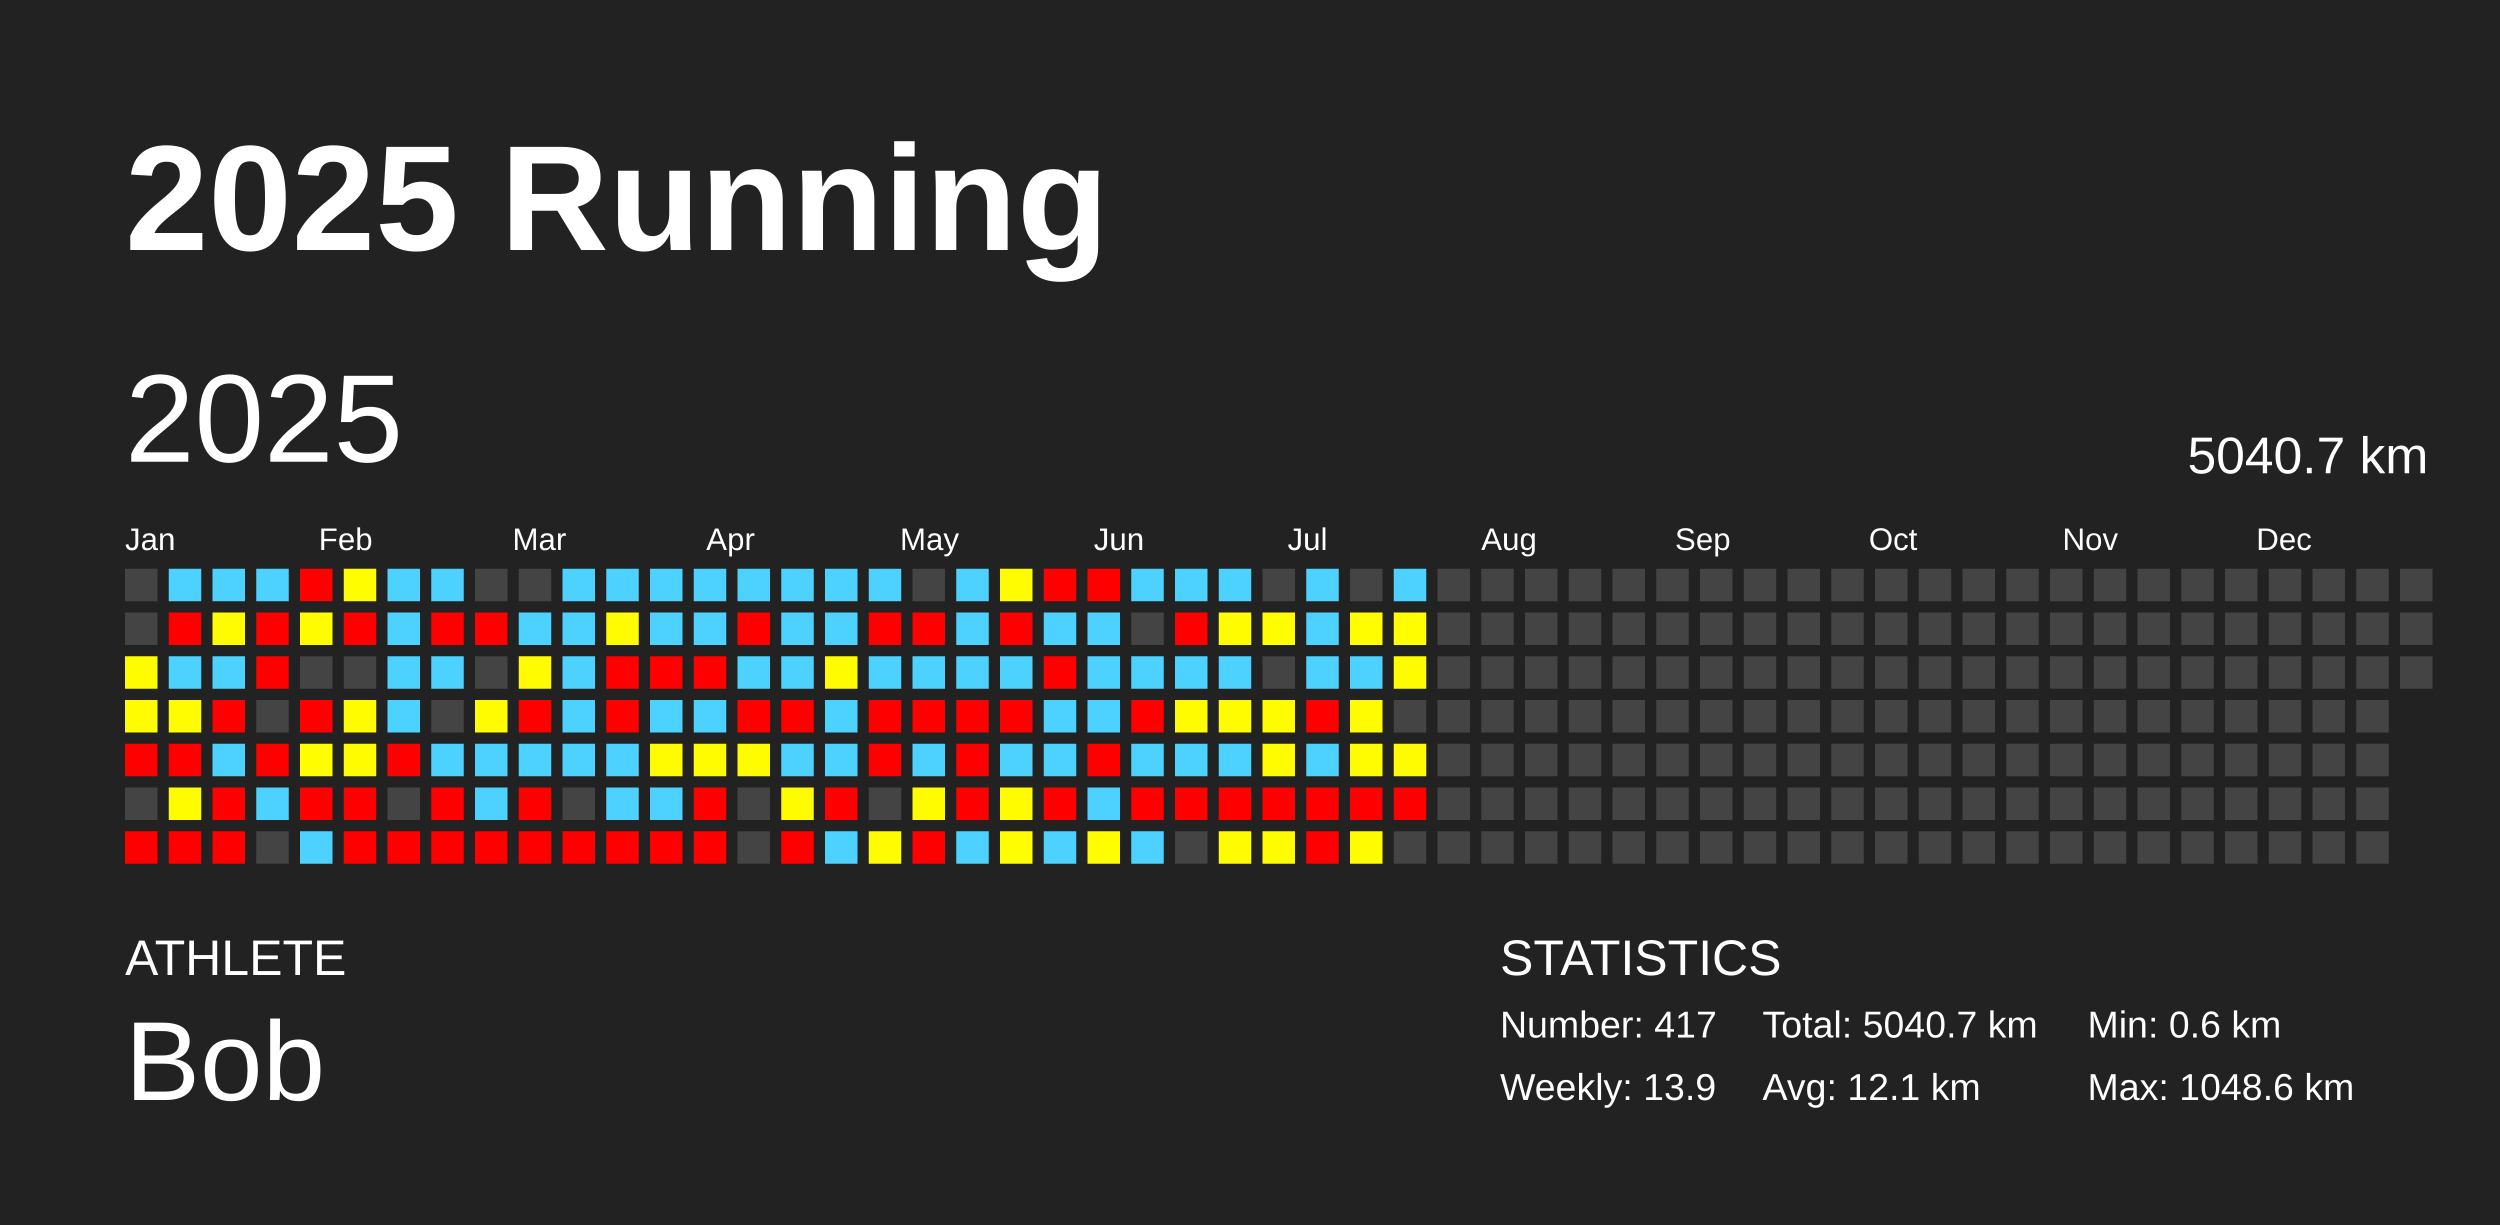
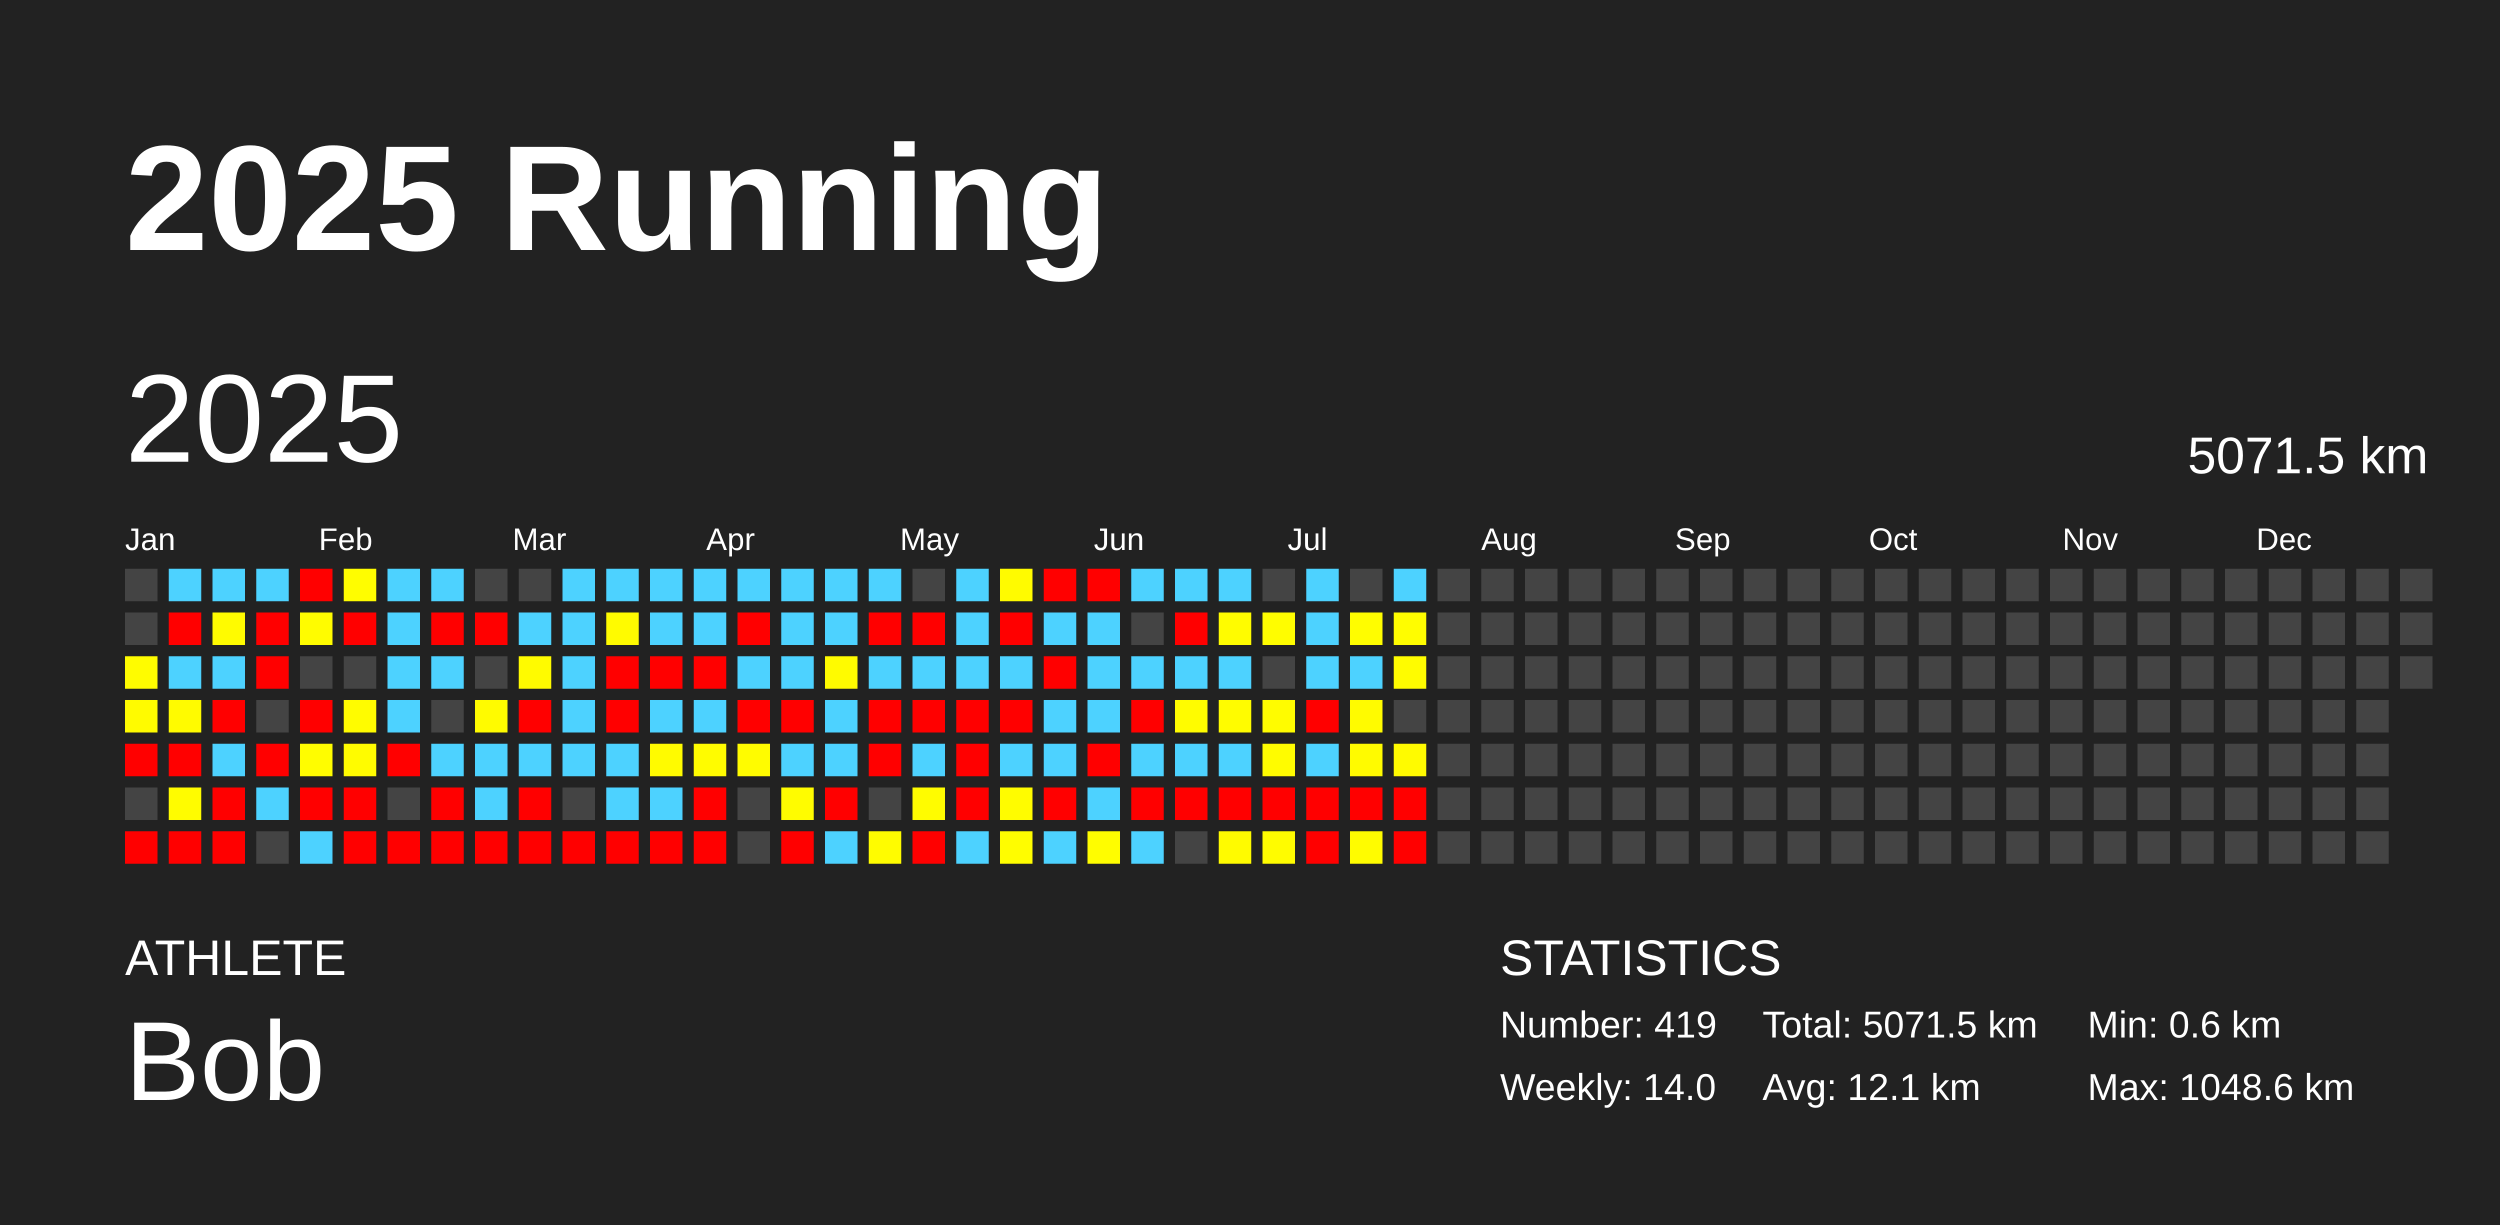
<svg xmlns="http://www.w3.org/2000/svg" baseProfile="full" height="98mm" version="1.1" viewBox="0,0,200,98" width="200mm">
  <defs />
  <rect fill="#222222" height="98" width="200" x="0" y="0" />
  <text fill="#FFFFFF" style="font-size:12px; font-family:Arial; font-weight:bold;" x="10" y="20">2025 Running</text>
  <text fill="#FFFFFF" style="font-size:4px; font-family:Arial" x="10" y="78">ATHLETE</text>
  <text fill="#FFFFFF" style="font-size:9px; font-family:Arial" x="10" y="88">Bob</text>
  <text fill="#FFFFFF" style="font-size:4px; font-family:Arial" x="120" y="78">STATISTICS</text>
-   <text fill="#FFFFFF" style="font-size:3px; font-family:Arial" x="120" y="83">Number: 417</text>
-   <text fill="#FFFFFF" style="font-size:3px; font-family:Arial" x="120" y="88">Weekly: 13.9</text>
-   <text fill="#FFFFFF" style="font-size:3px; font-family:Arial" x="141" y="83">Total: 5040.7 km</text>
+   <text fill="#FFFFFF" style="font-size:3px; font-family:Arial" x="120" y="83">Number: 419</text>
+   <text fill="#FFFFFF" style="font-size:3px; font-family:Arial" x="120" y="88">Weekly: 14.0</text>
+   <text fill="#FFFFFF" style="font-size:3px; font-family:Arial" x="141" y="83">Total: 5071.5 km</text>
  <text fill="#FFFFFF" style="font-size:3px; font-family:Arial" x="141" y="88">Avg: 12.1 km</text>
  <text fill="#FFFFFF" style="font-size:3px; font-family:Arial" x="167" y="83">Min: 0.6 km</text>
  <text fill="#FFFFFF" style="font-size:3px; font-family:Arial" x="167" y="88">Max: 1048.6 km</text>
  <text dominant-baseline="hanging" fill="#FFFFFF" style="font-size:10.0px; font-family:Arial;" x="10" y="30">2025</text>
-   <text dominant-baseline="hanging" fill="#FFFFFF" style="font-size:4.125px; font-family:Arial;" x="175" y="35">5040.7 km</text>
+   <text dominant-baseline="hanging" fill="#FFFFFF" style="font-size:4.125px; font-family:Arial;" x="175" y="35">5071.5 km</text>
  <text fill="#FFFFFF" style="font-size:2.5px; font-family:Arial" x="10.0" y="44">Jan</text>
  <text fill="#FFFFFF" style="font-size:2.5px; font-family:Arial" x="25.5" y="44">Feb</text>
  <text fill="#FFFFFF" style="font-size:2.5px; font-family:Arial" x="41.0" y="44">Mar</text>
  <text fill="#FFFFFF" style="font-size:2.5px; font-family:Arial" x="56.5" y="44">Apr</text>
  <text fill="#FFFFFF" style="font-size:2.5px; font-family:Arial" x="72.0" y="44">May</text>
  <text fill="#FFFFFF" style="font-size:2.5px; font-family:Arial" x="87.5" y="44">Jun</text>
  <text fill="#FFFFFF" style="font-size:2.5px; font-family:Arial" x="103.0" y="44">Jul</text>
  <text fill="#FFFFFF" style="font-size:2.5px; font-family:Arial" x="118.5" y="44">Aug</text>
  <text fill="#FFFFFF" style="font-size:2.5px; font-family:Arial" x="134.0" y="44">Sep</text>
  <text fill="#FFFFFF" style="font-size:2.5px; font-family:Arial" x="149.5" y="44">Oct</text>
  <text fill="#FFFFFF" style="font-size:2.5px; font-family:Arial" x="165.0" y="44">Nov</text>
  <text fill="#FFFFFF" style="font-size:2.5px; font-family:Arial" x="180.5" y="44">Dec</text>
  <rect fill="#444444" height="2.6" width="2.6" x="10.0" y="45.5" />
  <rect fill="#444444" height="2.6" width="2.6" x="10.0" y="49.0" />
  <rect fill="#fffc00" height="2.6" width="2.6" x="10.0" y="52.5" />
  <rect fill="#fffb00" height="2.6" width="2.6" x="10.0" y="56.0" />
  <rect fill="red" height="2.6" width="2.6" x="10.0" y="59.5" />
  <rect fill="#444444" height="2.6" width="2.6" x="10.0" y="63.0" />
  <rect fill="red" height="2.6" width="2.6" x="10.0" y="66.5" />
  <rect fill="#4dd2ff" height="2.6" width="2.6" x="13.5" y="45.5" />
  <rect fill="red" height="2.6" width="2.6" x="13.5" y="49.0" />
  <rect fill="#4dd2ff" height="2.6" width="2.6" x="13.5" y="52.5" />
  <rect fill="#fffb00" height="2.6" width="2.6" x="13.5" y="56.0" />
  <rect fill="red" height="2.6" width="2.6" x="13.5" y="59.5" />
  <rect fill="#fffc00" height="2.6" width="2.6" x="13.5" y="63.0" />
  <rect fill="red" height="2.6" width="2.6" x="13.5" y="66.5" />
  <rect fill="#4dd2ff" height="2.6" width="2.6" x="17.0" y="45.5" />
  <rect fill="#fffb00" height="2.6" width="2.6" x="17.0" y="49.0" />
  <rect fill="#4dd2ff" height="2.6" width="2.6" x="17.0" y="52.5" />
  <rect fill="red" height="2.6" width="2.6" x="17.0" y="56.0" />
  <rect fill="#4dd2ff" height="2.6" width="2.6" x="17.0" y="59.5" />
  <rect fill="red" height="2.6" width="2.6" x="17.0" y="63.0" />
  <rect fill="red" height="2.6" width="2.6" x="17.0" y="66.5" />
  <rect fill="#4dd2ff" height="2.6" width="2.6" x="20.5" y="45.5" />
  <rect fill="red" height="2.6" width="2.6" x="20.5" y="49.0" />
  <rect fill="red" height="2.6" width="2.6" x="20.5" y="52.5" />
  <rect fill="#444444" height="2.6" width="2.6" x="20.5" y="56.0" />
  <rect fill="red" height="2.6" width="2.6" x="20.5" y="59.5" />
  <rect fill="#4dd2ff" height="2.6" width="2.6" x="20.5" y="63.0" />
  <rect fill="#444444" height="2.6" width="2.6" x="20.5" y="66.5" />
  <rect fill="red" height="2.6" width="2.6" x="24.0" y="45.5" />
  <rect fill="#fffc00" height="2.6" width="2.6" x="24.0" y="49.0" />
  <rect fill="#444444" height="2.6" width="2.6" x="24.0" y="52.5" />
  <rect fill="red" height="2.6" width="2.6" x="24.0" y="56.0" />
  <rect fill="#fffd00" height="2.6" width="2.6" x="24.0" y="59.5" />
  <rect fill="red" height="2.6" width="2.6" x="24.0" y="63.0" />
  <rect fill="#4dd2ff" height="2.6" width="2.6" x="24.0" y="66.5" />
  <rect fill="#fffd00" height="2.6" width="2.6" x="27.5" y="45.5" />
  <rect fill="red" height="2.6" width="2.6" x="27.5" y="49.0" />
  <rect fill="#444444" height="2.6" width="2.6" x="27.5" y="52.5" />
  <rect fill="#fffc00" height="2.6" width="2.6" x="27.5" y="56.0" />
  <rect fill="#fffc00" height="2.6" width="2.6" x="27.5" y="59.5" />
  <rect fill="red" height="2.6" width="2.6" x="27.5" y="63.0" />
  <rect fill="red" height="2.6" width="2.6" x="27.5" y="66.5" />
  <rect fill="#4dd2ff" height="2.6" width="2.6" x="31.0" y="45.5" />
  <rect fill="#4dd2ff" height="2.6" width="2.6" x="31.0" y="49.0" />
  <rect fill="#4dd2ff" height="2.6" width="2.6" x="31.0" y="52.5" />
  <rect fill="#4dd2ff" height="2.6" width="2.6" x="31.0" y="56.0" />
  <rect fill="red" height="2.6" width="2.6" x="31.0" y="59.5" />
  <rect fill="#444444" height="2.6" width="2.6" x="31.0" y="63.0" />
  <rect fill="red" height="2.6" width="2.6" x="31.0" y="66.5" />
  <rect fill="#4dd2ff" height="2.6" width="2.6" x="34.5" y="45.5" />
  <rect fill="red" height="2.6" width="2.6" x="34.5" y="49.0" />
  <rect fill="#4dd2ff" height="2.6" width="2.6" x="34.5" y="52.5" />
  <rect fill="#444444" height="2.6" width="2.6" x="34.5" y="56.0" />
  <rect fill="#4dd2ff" height="2.6" width="2.6" x="34.5" y="59.5" />
  <rect fill="red" height="2.6" width="2.6" x="34.5" y="63.0" />
  <rect fill="red" height="2.6" width="2.6" x="34.5" y="66.5" />
  <rect fill="#444444" height="2.6" width="2.6" x="38.0" y="45.5" />
  <rect fill="red" height="2.6" width="2.6" x="38.0" y="49.0" />
  <rect fill="#444444" height="2.6" width="2.6" x="38.0" y="52.5" />
  <rect fill="#fffb00" height="2.6" width="2.6" x="38.0" y="56.0" />
  <rect fill="#4dd2ff" height="2.6" width="2.6" x="38.0" y="59.5" />
  <rect fill="#4dd2ff" height="2.6" width="2.6" x="38.0" y="63.0" />
  <rect fill="red" height="2.6" width="2.6" x="38.0" y="66.5" />
  <rect fill="#444444" height="2.6" width="2.6" x="41.5" y="45.5" />
  <rect fill="#4dd2ff" height="2.6" width="2.6" x="41.5" y="49.0" />
  <rect fill="#fffb00" height="2.6" width="2.6" x="41.5" y="52.5" />
  <rect fill="red" height="2.6" width="2.6" x="41.5" y="56.0" />
  <rect fill="#4dd2ff" height="2.6" width="2.6" x="41.5" y="59.5" />
  <rect fill="red" height="2.6" width="2.6" x="41.5" y="63.0" />
  <rect fill="red" height="2.6" width="2.6" x="41.5" y="66.5" />
  <rect fill="#4dd2ff" height="2.6" width="2.6" x="45.0" y="45.5" />
  <rect fill="#4dd2ff" height="2.6" width="2.6" x="45.0" y="49.0" />
  <rect fill="#4dd2ff" height="2.6" width="2.6" x="45.0" y="52.5" />
  <rect fill="#4dd2ff" height="2.6" width="2.6" x="45.0" y="56.0" />
  <rect fill="#4dd2ff" height="2.6" width="2.6" x="45.0" y="59.5" />
  <rect fill="#444444" height="2.6" width="2.6" x="45.0" y="63.0" />
  <rect fill="red" height="2.6" width="2.6" x="45.0" y="66.5" />
  <rect fill="#4dd2ff" height="2.6" width="2.6" x="48.5" y="45.5" />
  <rect fill="#fffb00" height="2.6" width="2.6" x="48.5" y="49.0" />
  <rect fill="red" height="2.6" width="2.6" x="48.5" y="52.5" />
  <rect fill="red" height="2.6" width="2.6" x="48.5" y="56.0" />
  <rect fill="#4dd2ff" height="2.6" width="2.6" x="48.5" y="59.5" />
  <rect fill="#4dd2ff" height="2.6" width="2.6" x="48.5" y="63.0" />
  <rect fill="red" height="2.6" width="2.6" x="48.5" y="66.5" />
  <rect fill="#4dd2ff" height="2.6" width="2.6" x="52.0" y="45.5" />
  <rect fill="#4dd2ff" height="2.6" width="2.6" x="52.0" y="49.0" />
  <rect fill="red" height="2.6" width="2.6" x="52.0" y="52.5" />
  <rect fill="#4dd2ff" height="2.6" width="2.6" x="52.0" y="56.0" />
  <rect fill="#fffb00" height="2.6" width="2.6" x="52.0" y="59.5" />
  <rect fill="#4dd2ff" height="2.6" width="2.6" x="52.0" y="63.0" />
  <rect fill="red" height="2.6" width="2.6" x="52.0" y="66.5" />
  <rect fill="#4dd2ff" height="2.6" width="2.6" x="55.5" y="45.5" />
  <rect fill="#4dd2ff" height="2.6" width="2.6" x="55.5" y="49.0" />
  <rect fill="red" height="2.6" width="2.6" x="55.5" y="52.5" />
  <rect fill="#4dd2ff" height="2.6" width="2.6" x="55.5" y="56.0" />
  <rect fill="#fffc00" height="2.6" width="2.6" x="55.5" y="59.5" />
  <rect fill="red" height="2.6" width="2.6" x="55.5" y="63.0" />
  <rect fill="red" height="2.6" width="2.6" x="55.5" y="66.5" />
  <rect fill="#4dd2ff" height="2.6" width="2.6" x="59.0" y="45.5" />
  <rect fill="red" height="2.6" width="2.6" x="59.0" y="49.0" />
  <rect fill="#4dd2ff" height="2.6" width="2.6" x="59.0" y="52.5" />
  <rect fill="red" height="2.6" width="2.6" x="59.0" y="56.0" />
  <rect fill="#fffc00" height="2.6" width="2.6" x="59.0" y="59.5" />
  <rect fill="#444444" height="2.6" width="2.6" x="59.0" y="63.0" />
  <rect fill="#444444" height="2.6" width="2.6" x="59.0" y="66.5" />
  <rect fill="#4dd2ff" height="2.6" width="2.6" x="62.5" y="45.5" />
  <rect fill="#4dd2ff" height="2.6" width="2.6" x="62.5" y="49.0" />
  <rect fill="#4dd2ff" height="2.6" width="2.6" x="62.5" y="52.5" />
  <rect fill="red" height="2.6" width="2.6" x="62.5" y="56.0" />
  <rect fill="#4dd2ff" height="2.6" width="2.6" x="62.5" y="59.5" />
  <rect fill="#fffc00" height="2.6" width="2.6" x="62.5" y="63.0" />
  <rect fill="red" height="2.6" width="2.6" x="62.5" y="66.5" />
  <rect fill="#4dd2ff" height="2.6" width="2.6" x="66.0" y="45.5" />
  <rect fill="#4dd2ff" height="2.6" width="2.6" x="66.0" y="49.0" />
  <rect fill="#fffb00" height="2.6" width="2.6" x="66.0" y="52.5" />
  <rect fill="#4dd2ff" height="2.6" width="2.6" x="66.0" y="56.0" />
  <rect fill="#4dd2ff" height="2.6" width="2.6" x="66.0" y="59.5" />
  <rect fill="red" height="2.6" width="2.6" x="66.0" y="63.0" />
  <rect fill="#4dd2ff" height="2.6" width="2.6" x="66.0" y="66.5" />
  <rect fill="#4dd2ff" height="2.6" width="2.6" x="69.5" y="45.5" />
  <rect fill="red" height="2.6" width="2.6" x="69.5" y="49.0" />
  <rect fill="#4dd2ff" height="2.6" width="2.6" x="69.5" y="52.5" />
  <rect fill="red" height="2.6" width="2.6" x="69.5" y="56.0" />
  <rect fill="red" height="2.6" width="2.6" x="69.5" y="59.5" />
  <rect fill="#444444" height="2.6" width="2.6" x="69.5" y="63.0" />
  <rect fill="#fffc00" height="2.6" width="2.6" x="69.5" y="66.5" />
  <rect fill="#444444" height="2.6" width="2.6" x="73.0" y="45.5" />
  <rect fill="red" height="2.6" width="2.6" x="73.0" y="49.0" />
  <rect fill="#4dd2ff" height="2.6" width="2.6" x="73.0" y="52.5" />
  <rect fill="red" height="2.6" width="2.6" x="73.0" y="56.0" />
  <rect fill="#4dd2ff" height="2.6" width="2.6" x="73.0" y="59.5" />
  <rect fill="#fffc00" height="2.6" width="2.6" x="73.0" y="63.0" />
  <rect fill="red" height="2.6" width="2.6" x="73.0" y="66.5" />
  <rect fill="#4dd2ff" height="2.6" width="2.6" x="76.5" y="45.5" />
  <rect fill="#4dd2ff" height="2.6" width="2.6" x="76.5" y="49.0" />
  <rect fill="#4dd2ff" height="2.6" width="2.6" x="76.5" y="52.5" />
  <rect fill="red" height="2.6" width="2.6" x="76.5" y="56.0" />
  <rect fill="red" height="2.6" width="2.6" x="76.5" y="59.5" />
  <rect fill="red" height="2.6" width="2.6" x="76.5" y="63.0" />
  <rect fill="#4dd2ff" height="2.6" width="2.6" x="76.5" y="66.5" />
  <rect fill="#fffb00" height="2.6" width="2.6" x="80.0" y="45.5" />
  <rect fill="red" height="2.6" width="2.6" x="80.0" y="49.0" />
  <rect fill="#4dd2ff" height="2.6" width="2.6" x="80.0" y="52.5" />
  <rect fill="red" height="2.6" width="2.6" x="80.0" y="56.0" />
  <rect fill="#4dd2ff" height="2.6" width="2.6" x="80.0" y="59.5" />
  <rect fill="#fffc00" height="2.6" width="2.6" x="80.0" y="63.0" />
  <rect fill="#fffd00" height="2.6" width="2.6" x="80.0" y="66.5" />
  <rect fill="red" height="2.6" width="2.6" x="83.5" y="45.5" />
  <rect fill="#4dd2ff" height="2.6" width="2.6" x="83.5" y="49.0" />
  <rect fill="red" height="2.6" width="2.6" x="83.5" y="52.5" />
  <rect fill="#4dd2ff" height="2.6" width="2.6" x="83.5" y="56.0" />
  <rect fill="#4dd2ff" height="2.6" width="2.6" x="83.5" y="59.5" />
  <rect fill="red" height="2.6" width="2.6" x="83.5" y="63.0" />
  <rect fill="#4dd2ff" height="2.6" width="2.6" x="83.5" y="66.5" />
  <rect fill="red" height="2.6" width="2.6" x="87.0" y="45.5" />
  <rect fill="#4dd2ff" height="2.6" width="2.6" x="87.0" y="49.0" />
  <rect fill="#4dd2ff" height="2.6" width="2.6" x="87.0" y="52.5" />
  <rect fill="#4dd2ff" height="2.6" width="2.6" x="87.0" y="56.0" />
  <rect fill="red" height="2.6" width="2.6" x="87.0" y="59.5" />
  <rect fill="#4dd2ff" height="2.6" width="2.6" x="87.0" y="63.0" />
  <rect fill="#fffd00" height="2.6" width="2.6" x="87.0" y="66.5" />
  <rect fill="#4dd2ff" height="2.6" width="2.6" x="90.5" y="45.5" />
  <rect fill="#444444" height="2.6" width="2.6" x="90.5" y="49.0" />
  <rect fill="#4dd2ff" height="2.6" width="2.6" x="90.5" y="52.5" />
  <rect fill="red" height="2.6" width="2.6" x="90.5" y="56.0" />
  <rect fill="#4dd2ff" height="2.6" width="2.6" x="90.5" y="59.5" />
  <rect fill="red" height="2.6" width="2.6" x="90.5" y="63.0" />
  <rect fill="#4dd2ff" height="2.6" width="2.6" x="90.5" y="66.5" />
  <rect fill="#4dd2ff" height="2.6" width="2.6" x="94.0" y="45.5" />
  <rect fill="red" height="2.6" width="2.6" x="94.0" y="49.0" />
  <rect fill="#4dd2ff" height="2.6" width="2.6" x="94.0" y="52.5" />
  <rect fill="#fffc00" height="2.6" width="2.6" x="94.0" y="56.0" />
  <rect fill="#4dd2ff" height="2.6" width="2.6" x="94.0" y="59.5" />
  <rect fill="red" height="2.6" width="2.6" x="94.0" y="63.0" />
  <rect fill="#444444" height="2.6" width="2.6" x="94.0" y="66.5" />
  <rect fill="#4dd2ff" height="2.6" width="2.6" x="97.5" y="45.5" />
  <rect fill="#fffc00" height="2.6" width="2.6" x="97.5" y="49.0" />
  <rect fill="#4dd2ff" height="2.6" width="2.6" x="97.5" y="52.5" />
  <rect fill="#fffc00" height="2.6" width="2.6" x="97.5" y="56.0" />
  <rect fill="#4dd2ff" height="2.6" width="2.6" x="97.5" y="59.5" />
  <rect fill="red" height="2.6" width="2.6" x="97.5" y="63.0" />
  <rect fill="#fffb00" height="2.6" width="2.6" x="97.5" y="66.5" />
  <rect fill="#444444" height="2.6" width="2.6" x="101.0" y="45.5" />
  <rect fill="#fffd00" height="2.6" width="2.6" x="101.0" y="49.0" />
  <rect fill="#444444" height="2.6" width="2.6" x="101.0" y="52.5" />
  <rect fill="#fffc00" height="2.6" width="2.6" x="101.0" y="56.0" />
  <rect fill="#fffc00" height="2.6" width="2.6" x="101.0" y="59.5" />
  <rect fill="red" height="2.6" width="2.6" x="101.0" y="63.0" />
  <rect fill="#fffc00" height="2.6" width="2.6" x="101.0" y="66.5" />
  <rect fill="#4dd2ff" height="2.6" width="2.6" x="104.5" y="45.5" />
  <rect fill="#4dd2ff" height="2.6" width="2.6" x="104.5" y="49.0" />
  <rect fill="#4dd2ff" height="2.6" width="2.6" x="104.5" y="52.5" />
  <rect fill="red" height="2.6" width="2.6" x="104.5" y="56.0" />
  <rect fill="#4dd2ff" height="2.6" width="2.6" x="104.5" y="59.5" />
  <rect fill="red" height="2.6" width="2.6" x="104.5" y="63.0" />
  <rect fill="red" height="2.6" width="2.6" x="104.5" y="66.5" />
  <rect fill="#444444" height="2.6" width="2.6" x="108.0" y="45.5" />
  <rect fill="#fffd00" height="2.6" width="2.6" x="108.0" y="49.0" />
  <rect fill="#4dd2ff" height="2.6" width="2.6" x="108.0" y="52.5" />
  <rect fill="#fffb00" height="2.6" width="2.6" x="108.0" y="56.0" />
  <rect fill="#fffb00" height="2.6" width="2.6" x="108.0" y="59.5" />
  <rect fill="red" height="2.6" width="2.6" x="108.0" y="63.0" />
  <rect fill="#fffc00" height="2.6" width="2.6" x="108.0" y="66.5" />
  <rect fill="#4dd2ff" height="2.6" width="2.6" x="111.5" y="45.5" />
  <rect fill="#fffd00" height="2.6" width="2.6" x="111.5" y="49.0" />
  <rect fill="#fffc00" height="2.6" width="2.6" x="111.5" y="52.5" />
  <rect fill="#444444" height="2.6" width="2.6" x="111.5" y="56.0" />
  <rect fill="#fffb00" height="2.6" width="2.6" x="111.5" y="59.5" />
  <rect fill="red" height="2.6" width="2.6" x="111.5" y="63.0" />
-   <rect fill="#444444" height="2.6" width="2.6" x="111.5" y="66.5" />
+   <rect fill="red" height="2.6" width="2.6" x="111.5" y="66.5" />
  <rect fill="#444444" height="2.6" width="2.6" x="115.0" y="45.5" />
  <rect fill="#444444" height="2.6" width="2.6" x="115.0" y="49.0" />
  <rect fill="#444444" height="2.6" width="2.6" x="115.0" y="52.5" />
  <rect fill="#444444" height="2.6" width="2.6" x="115.0" y="56.0" />
  <rect fill="#444444" height="2.6" width="2.6" x="115.0" y="59.5" />
  <rect fill="#444444" height="2.6" width="2.6" x="115.0" y="63.0" />
  <rect fill="#444444" height="2.6" width="2.6" x="115.0" y="66.5" />
  <rect fill="#444444" height="2.6" width="2.6" x="118.5" y="45.5" />
  <rect fill="#444444" height="2.6" width="2.6" x="118.5" y="49.0" />
  <rect fill="#444444" height="2.6" width="2.6" x="118.5" y="52.5" />
  <rect fill="#444444" height="2.6" width="2.6" x="118.5" y="56.0" />
  <rect fill="#444444" height="2.6" width="2.6" x="118.5" y="59.5" />
  <rect fill="#444444" height="2.6" width="2.6" x="118.5" y="63.0" />
  <rect fill="#444444" height="2.6" width="2.6" x="118.5" y="66.5" />
  <rect fill="#444444" height="2.6" width="2.6" x="122.0" y="45.5" />
  <rect fill="#444444" height="2.6" width="2.6" x="122.0" y="49.0" />
  <rect fill="#444444" height="2.6" width="2.6" x="122.0" y="52.5" />
  <rect fill="#444444" height="2.6" width="2.6" x="122.0" y="56.0" />
  <rect fill="#444444" height="2.6" width="2.6" x="122.0" y="59.5" />
  <rect fill="#444444" height="2.6" width="2.6" x="122.0" y="63.0" />
  <rect fill="#444444" height="2.6" width="2.6" x="122.0" y="66.5" />
  <rect fill="#444444" height="2.6" width="2.6" x="125.5" y="45.5" />
  <rect fill="#444444" height="2.6" width="2.6" x="125.5" y="49.0" />
  <rect fill="#444444" height="2.6" width="2.6" x="125.5" y="52.5" />
  <rect fill="#444444" height="2.6" width="2.6" x="125.5" y="56.0" />
  <rect fill="#444444" height="2.6" width="2.6" x="125.5" y="59.5" />
  <rect fill="#444444" height="2.6" width="2.6" x="125.5" y="63.0" />
  <rect fill="#444444" height="2.6" width="2.6" x="125.5" y="66.5" />
  <rect fill="#444444" height="2.6" width="2.6" x="129.0" y="45.5" />
  <rect fill="#444444" height="2.6" width="2.6" x="129.0" y="49.0" />
  <rect fill="#444444" height="2.6" width="2.6" x="129.0" y="52.5" />
  <rect fill="#444444" height="2.6" width="2.6" x="129.0" y="56.0" />
  <rect fill="#444444" height="2.6" width="2.6" x="129.0" y="59.5" />
  <rect fill="#444444" height="2.6" width="2.6" x="129.0" y="63.0" />
  <rect fill="#444444" height="2.6" width="2.6" x="129.0" y="66.5" />
  <rect fill="#444444" height="2.6" width="2.6" x="132.5" y="45.5" />
  <rect fill="#444444" height="2.6" width="2.6" x="132.5" y="49.0" />
  <rect fill="#444444" height="2.6" width="2.6" x="132.5" y="52.5" />
  <rect fill="#444444" height="2.6" width="2.6" x="132.5" y="56.0" />
  <rect fill="#444444" height="2.6" width="2.6" x="132.5" y="59.5" />
  <rect fill="#444444" height="2.6" width="2.6" x="132.5" y="63.0" />
  <rect fill="#444444" height="2.6" width="2.6" x="132.5" y="66.5" />
  <rect fill="#444444" height="2.6" width="2.6" x="136.0" y="45.5" />
  <rect fill="#444444" height="2.6" width="2.6" x="136.0" y="49.0" />
  <rect fill="#444444" height="2.6" width="2.6" x="136.0" y="52.5" />
  <rect fill="#444444" height="2.6" width="2.6" x="136.0" y="56.0" />
  <rect fill="#444444" height="2.6" width="2.6" x="136.0" y="59.5" />
  <rect fill="#444444" height="2.6" width="2.6" x="136.0" y="63.0" />
  <rect fill="#444444" height="2.6" width="2.6" x="136.0" y="66.5" />
  <rect fill="#444444" height="2.6" width="2.6" x="139.5" y="45.5" />
  <rect fill="#444444" height="2.6" width="2.6" x="139.5" y="49.0" />
  <rect fill="#444444" height="2.6" width="2.6" x="139.5" y="52.5" />
  <rect fill="#444444" height="2.6" width="2.6" x="139.5" y="56.0" />
  <rect fill="#444444" height="2.6" width="2.6" x="139.5" y="59.5" />
  <rect fill="#444444" height="2.6" width="2.6" x="139.5" y="63.0" />
  <rect fill="#444444" height="2.6" width="2.6" x="139.5" y="66.5" />
  <rect fill="#444444" height="2.6" width="2.6" x="143.0" y="45.5" />
  <rect fill="#444444" height="2.6" width="2.6" x="143.0" y="49.0" />
  <rect fill="#444444" height="2.6" width="2.6" x="143.0" y="52.5" />
  <rect fill="#444444" height="2.6" width="2.6" x="143.0" y="56.0" />
  <rect fill="#444444" height="2.6" width="2.6" x="143.0" y="59.5" />
  <rect fill="#444444" height="2.6" width="2.6" x="143.0" y="63.0" />
  <rect fill="#444444" height="2.6" width="2.6" x="143.0" y="66.5" />
  <rect fill="#444444" height="2.6" width="2.6" x="146.5" y="45.5" />
  <rect fill="#444444" height="2.6" width="2.6" x="146.5" y="49.0" />
  <rect fill="#444444" height="2.6" width="2.6" x="146.5" y="52.5" />
  <rect fill="#444444" height="2.6" width="2.6" x="146.5" y="56.0" />
  <rect fill="#444444" height="2.6" width="2.6" x="146.5" y="59.5" />
  <rect fill="#444444" height="2.6" width="2.6" x="146.5" y="63.0" />
  <rect fill="#444444" height="2.6" width="2.6" x="146.5" y="66.5" />
  <rect fill="#444444" height="2.6" width="2.6" x="150.0" y="45.5" />
  <rect fill="#444444" height="2.6" width="2.6" x="150.0" y="49.0" />
  <rect fill="#444444" height="2.6" width="2.6" x="150.0" y="52.5" />
  <rect fill="#444444" height="2.6" width="2.6" x="150.0" y="56.0" />
  <rect fill="#444444" height="2.6" width="2.6" x="150.0" y="59.5" />
  <rect fill="#444444" height="2.6" width="2.6" x="150.0" y="63.0" />
  <rect fill="#444444" height="2.6" width="2.6" x="150.0" y="66.5" />
  <rect fill="#444444" height="2.6" width="2.6" x="153.5" y="45.5" />
  <rect fill="#444444" height="2.6" width="2.6" x="153.5" y="49.0" />
  <rect fill="#444444" height="2.6" width="2.6" x="153.5" y="52.5" />
  <rect fill="#444444" height="2.6" width="2.6" x="153.5" y="56.0" />
  <rect fill="#444444" height="2.6" width="2.6" x="153.5" y="59.5" />
  <rect fill="#444444" height="2.6" width="2.6" x="153.5" y="63.0" />
  <rect fill="#444444" height="2.6" width="2.6" x="153.5" y="66.5" />
  <rect fill="#444444" height="2.6" width="2.6" x="157.0" y="45.5" />
  <rect fill="#444444" height="2.6" width="2.6" x="157.0" y="49.0" />
  <rect fill="#444444" height="2.6" width="2.6" x="157.0" y="52.5" />
  <rect fill="#444444" height="2.6" width="2.6" x="157.0" y="56.0" />
  <rect fill="#444444" height="2.6" width="2.6" x="157.0" y="59.5" />
  <rect fill="#444444" height="2.6" width="2.6" x="157.0" y="63.0" />
  <rect fill="#444444" height="2.6" width="2.6" x="157.0" y="66.5" />
  <rect fill="#444444" height="2.6" width="2.6" x="160.5" y="45.5" />
  <rect fill="#444444" height="2.6" width="2.6" x="160.5" y="49.0" />
  <rect fill="#444444" height="2.6" width="2.6" x="160.5" y="52.5" />
  <rect fill="#444444" height="2.6" width="2.6" x="160.5" y="56.0" />
  <rect fill="#444444" height="2.6" width="2.6" x="160.5" y="59.5" />
  <rect fill="#444444" height="2.6" width="2.6" x="160.5" y="63.0" />
  <rect fill="#444444" height="2.6" width="2.6" x="160.5" y="66.5" />
  <rect fill="#444444" height="2.6" width="2.6" x="164.0" y="45.5" />
  <rect fill="#444444" height="2.6" width="2.6" x="164.0" y="49.0" />
  <rect fill="#444444" height="2.6" width="2.6" x="164.0" y="52.5" />
  <rect fill="#444444" height="2.6" width="2.6" x="164.0" y="56.0" />
  <rect fill="#444444" height="2.6" width="2.6" x="164.0" y="59.5" />
  <rect fill="#444444" height="2.6" width="2.6" x="164.0" y="63.0" />
  <rect fill="#444444" height="2.6" width="2.6" x="164.0" y="66.5" />
  <rect fill="#444444" height="2.6" width="2.6" x="167.5" y="45.5" />
  <rect fill="#444444" height="2.6" width="2.6" x="167.5" y="49.0" />
  <rect fill="#444444" height="2.6" width="2.6" x="167.5" y="52.5" />
  <rect fill="#444444" height="2.6" width="2.6" x="167.5" y="56.0" />
  <rect fill="#444444" height="2.6" width="2.6" x="167.5" y="59.5" />
  <rect fill="#444444" height="2.6" width="2.6" x="167.5" y="63.0" />
  <rect fill="#444444" height="2.6" width="2.6" x="167.5" y="66.5" />
  <rect fill="#444444" height="2.6" width="2.6" x="171.0" y="45.5" />
  <rect fill="#444444" height="2.6" width="2.6" x="171.0" y="49.0" />
  <rect fill="#444444" height="2.6" width="2.6" x="171.0" y="52.5" />
  <rect fill="#444444" height="2.6" width="2.6" x="171.0" y="56.0" />
  <rect fill="#444444" height="2.6" width="2.6" x="171.0" y="59.5" />
  <rect fill="#444444" height="2.6" width="2.6" x="171.0" y="63.0" />
  <rect fill="#444444" height="2.6" width="2.6" x="171.0" y="66.5" />
  <rect fill="#444444" height="2.6" width="2.6" x="174.5" y="45.5" />
  <rect fill="#444444" height="2.6" width="2.6" x="174.5" y="49.0" />
  <rect fill="#444444" height="2.6" width="2.6" x="174.5" y="52.5" />
  <rect fill="#444444" height="2.6" width="2.6" x="174.5" y="56.0" />
  <rect fill="#444444" height="2.6" width="2.6" x="174.5" y="59.5" />
  <rect fill="#444444" height="2.6" width="2.6" x="174.5" y="63.0" />
  <rect fill="#444444" height="2.6" width="2.6" x="174.5" y="66.5" />
  <rect fill="#444444" height="2.6" width="2.6" x="178.0" y="45.5" />
  <rect fill="#444444" height="2.6" width="2.6" x="178.0" y="49.0" />
  <rect fill="#444444" height="2.6" width="2.6" x="178.0" y="52.5" />
  <rect fill="#444444" height="2.6" width="2.6" x="178.0" y="56.0" />
  <rect fill="#444444" height="2.6" width="2.6" x="178.0" y="59.5" />
  <rect fill="#444444" height="2.6" width="2.6" x="178.0" y="63.0" />
  <rect fill="#444444" height="2.6" width="2.6" x="178.0" y="66.5" />
  <rect fill="#444444" height="2.6" width="2.6" x="181.5" y="45.5" />
  <rect fill="#444444" height="2.6" width="2.6" x="181.5" y="49.0" />
  <rect fill="#444444" height="2.6" width="2.6" x="181.5" y="52.5" />
  <rect fill="#444444" height="2.6" width="2.6" x="181.5" y="56.0" />
  <rect fill="#444444" height="2.6" width="2.6" x="181.5" y="59.5" />
  <rect fill="#444444" height="2.6" width="2.6" x="181.5" y="63.0" />
  <rect fill="#444444" height="2.6" width="2.6" x="181.5" y="66.5" />
  <rect fill="#444444" height="2.6" width="2.6" x="185.0" y="45.5" />
  <rect fill="#444444" height="2.6" width="2.6" x="185.0" y="49.0" />
  <rect fill="#444444" height="2.6" width="2.6" x="185.0" y="52.5" />
  <rect fill="#444444" height="2.6" width="2.6" x="185.0" y="56.0" />
  <rect fill="#444444" height="2.6" width="2.6" x="185.0" y="59.5" />
  <rect fill="#444444" height="2.6" width="2.6" x="185.0" y="63.0" />
  <rect fill="#444444" height="2.6" width="2.6" x="185.0" y="66.5" />
  <rect fill="#444444" height="2.6" width="2.6" x="188.5" y="45.5" />
  <rect fill="#444444" height="2.6" width="2.6" x="188.5" y="49.0" />
  <rect fill="#444444" height="2.6" width="2.6" x="188.5" y="52.5" />
  <rect fill="#444444" height="2.6" width="2.6" x="188.5" y="56.0" />
  <rect fill="#444444" height="2.6" width="2.6" x="188.5" y="59.5" />
  <rect fill="#444444" height="2.6" width="2.6" x="188.5" y="63.0" />
  <rect fill="#444444" height="2.6" width="2.6" x="188.5" y="66.5" />
  <rect fill="#444444" height="2.6" width="2.6" x="192.0" y="45.5" />
  <rect fill="#444444" height="2.6" width="2.6" x="192.0" y="49.0" />
  <rect fill="#444444" height="2.6" width="2.6" x="192.0" y="52.5" />
</svg>
